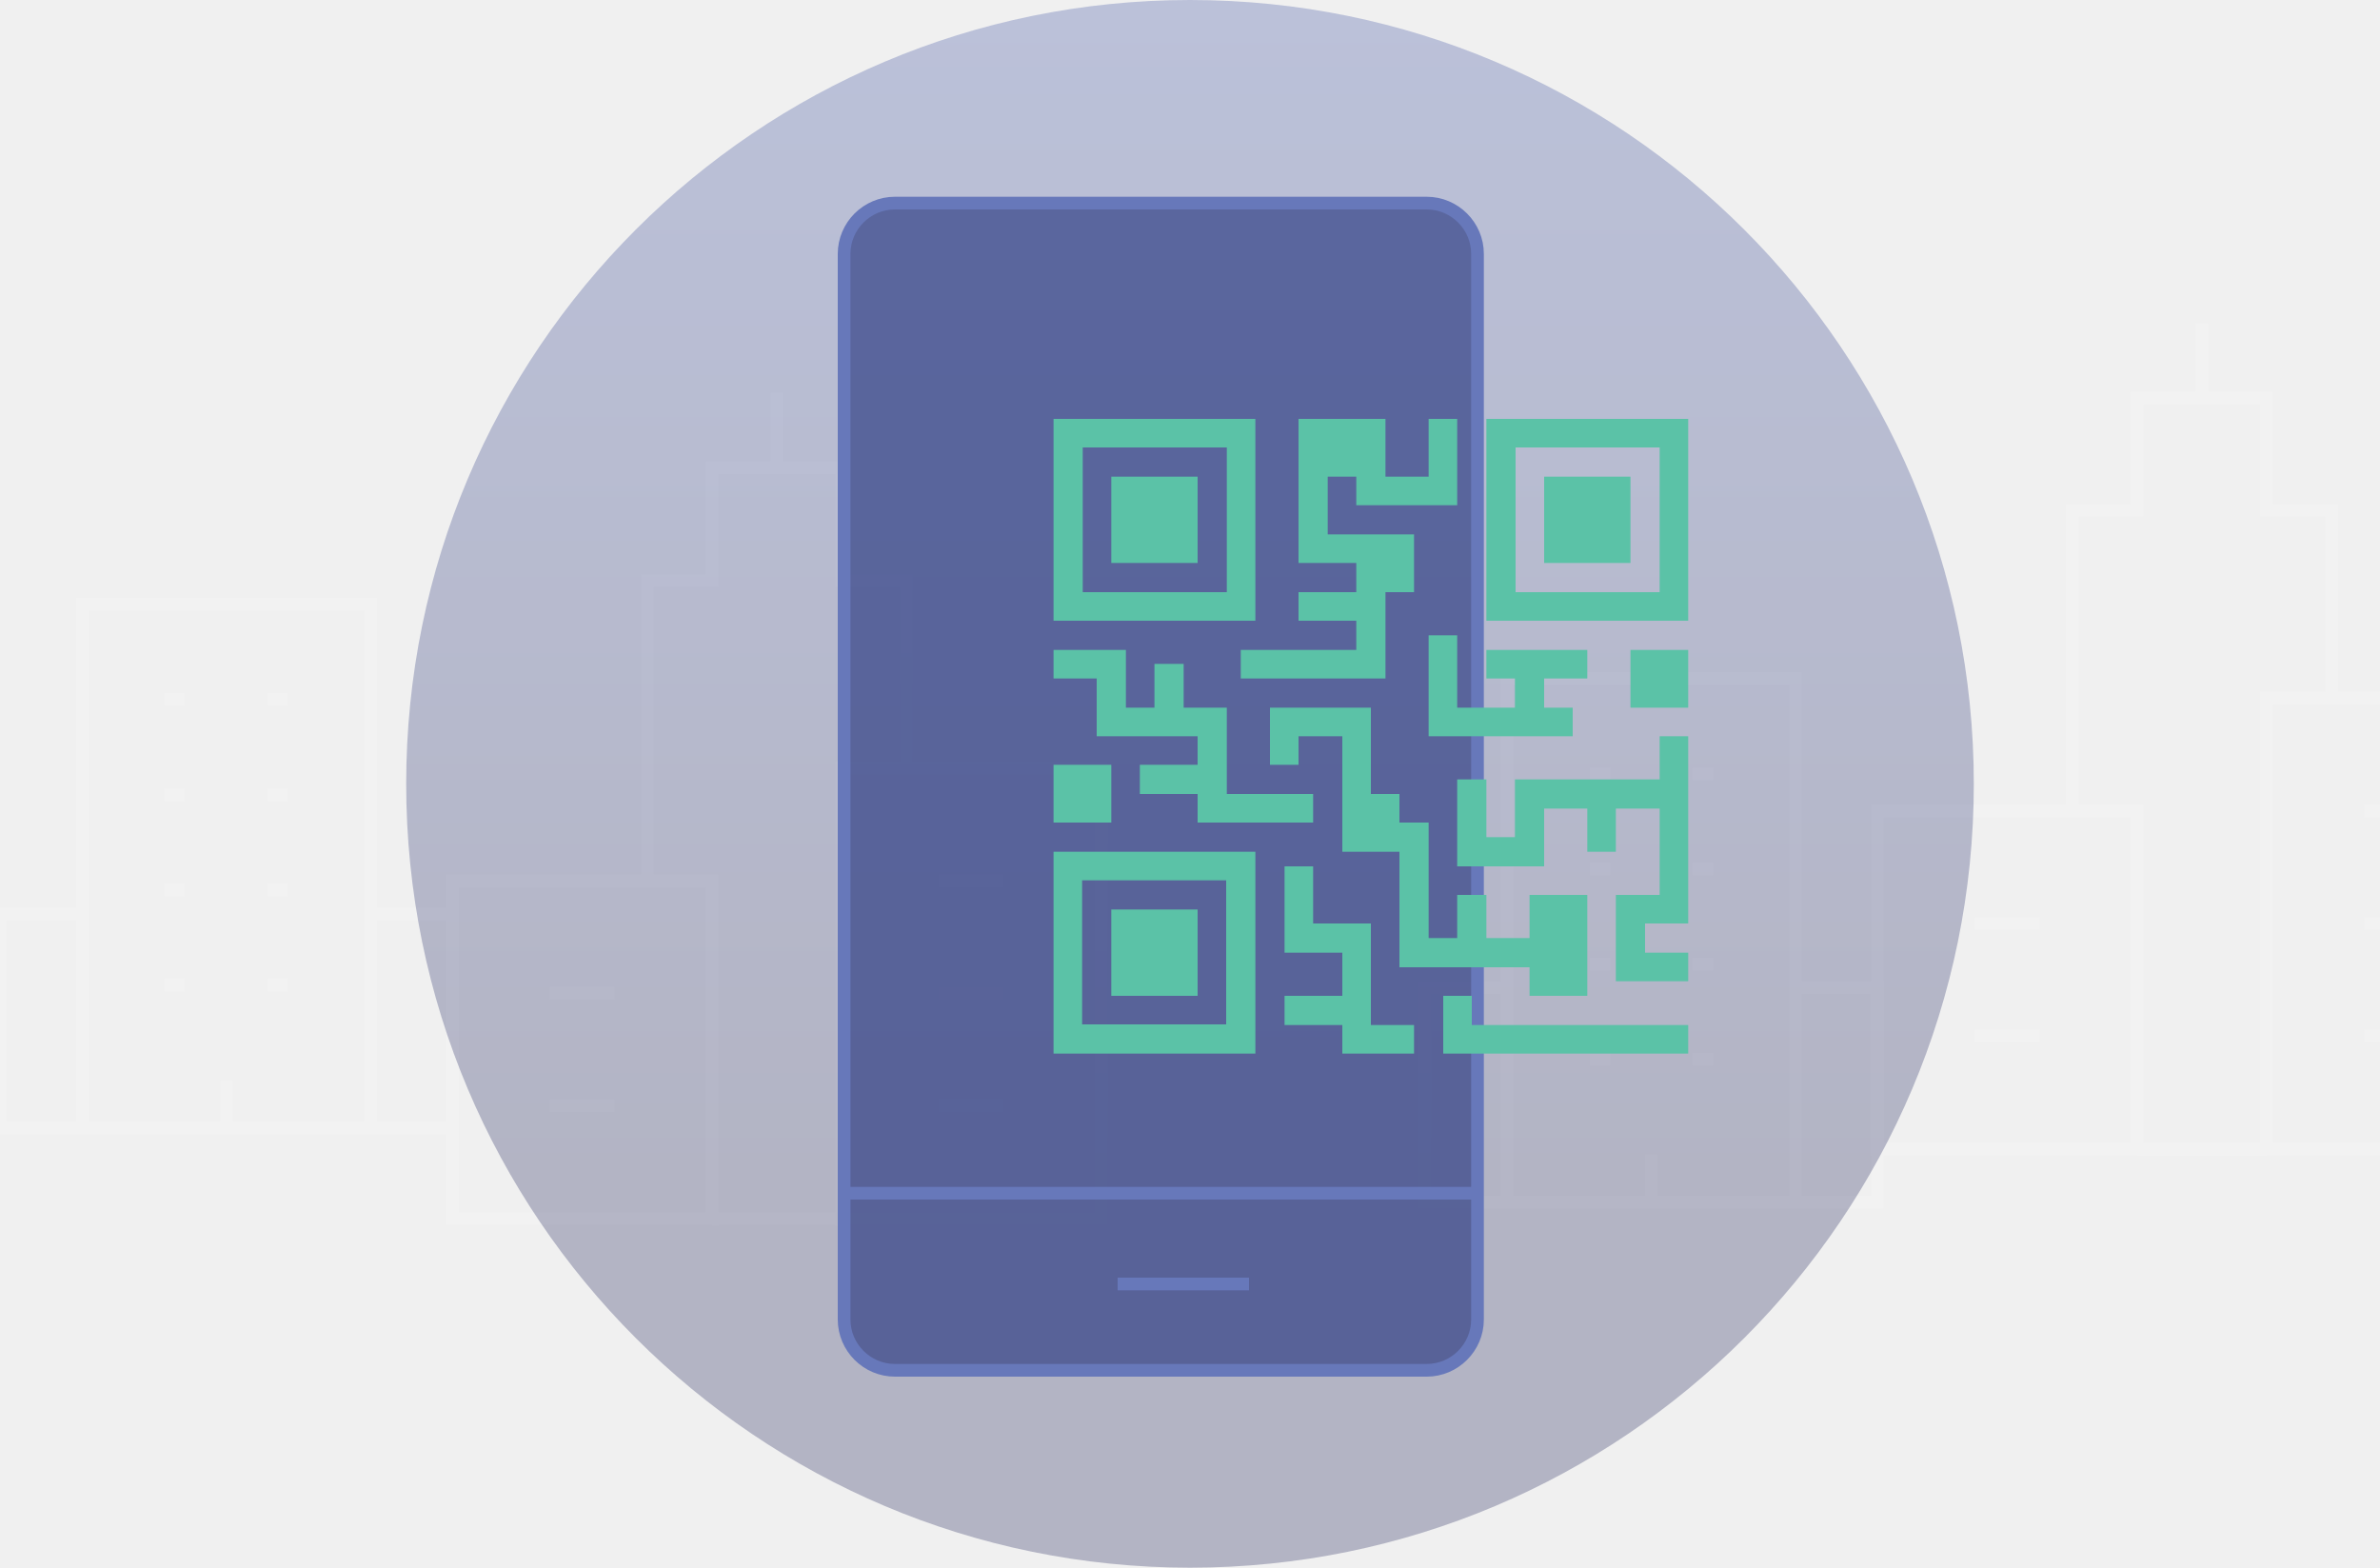
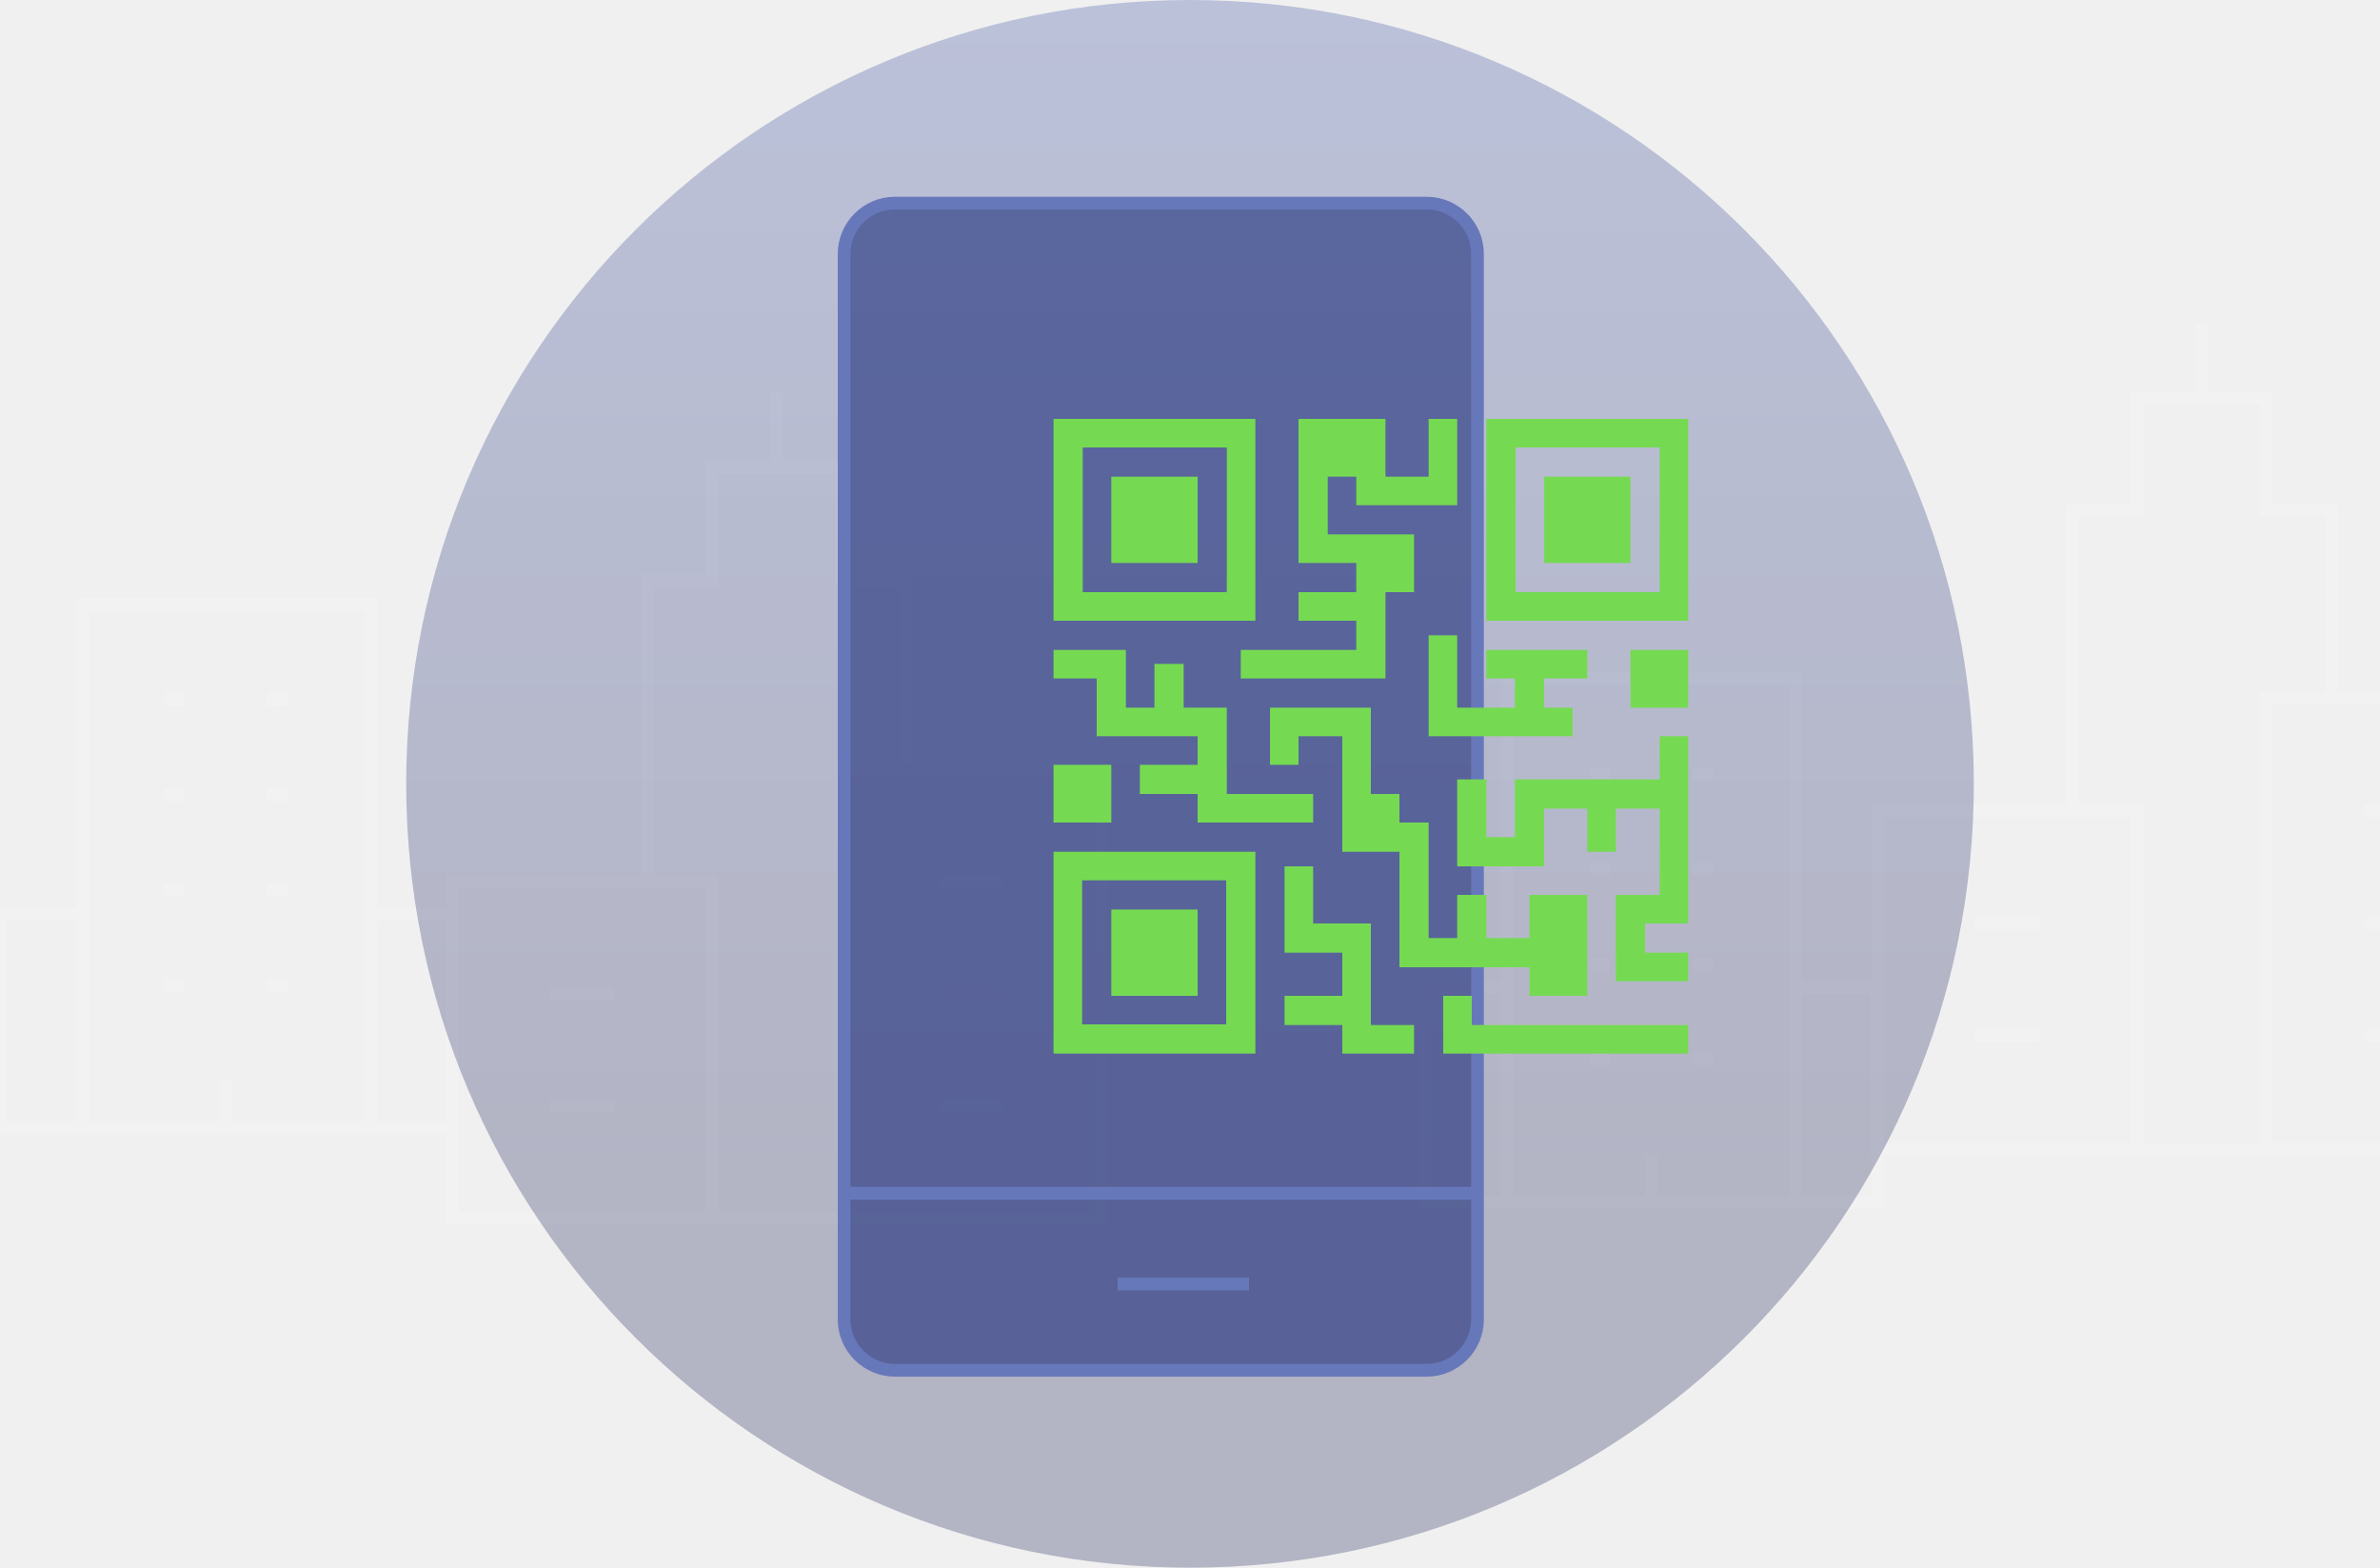
<svg xmlns="http://www.w3.org/2000/svg" version="1.1" id="Layer_1" x="0px" y="0px" viewBox="0 0 375 247" style="enable-background:new 0 0 375 247;" xml:space="preserve">
  <style type="text/css">
	.st0{opacity:0.15;}
	.st1{fill:none;stroke:#FFFFFF;stroke-width:2;}
	.st2{opacity:0.3;fill:url(#SVGID_1_);enable-background:new    ;}
	.st3{fill:#293881;fill-opacity:0.655;stroke:#6778BA;stroke-width:2;}
	.st4{fill:none;stroke:#6778BA;stroke-width:2;stroke-linecap:square;}
- 	.st5{fill:#5BC2A7;}
+ 	.st5{fill:#75da52;}
</style>
  <g transform="translate(0, 54)" class="st0">
    <g>
      <polyline id="Shape" class="st1" points="13,123.7 0,123.7 0,90 13,90   " />
      <polyline id="Shape_1_" class="st1" points="58.3,123.7 71.3,123.7 71.3,90 58.3,90   " />
      <rect id="Rectangle-path" x="13" y="41.2" class="st1" width="45.4" height="82.5" />
      <path id="Shape_2_" class="st1" d="M25.9,56.2h3.2" />
      <path id="Shape_3_" class="st1" d="M42.1,56.2h3.2" />
      <path id="Shape_4_" class="st1" d="M25.9,71.2h3.2" />
      <path id="Shape_5_" class="st1" d="M42.1,71.2h3.2" />
      <path id="Shape_6_" class="st1" d="M25.9,86.2h3.2" />
      <path id="Shape_7_" class="st1" d="M42.1,86.2h3.2" />
      <path id="Shape_8_" class="st1" d="M25.9,101.2h3.2" />
      <path id="Shape_9_" class="st1" d="M42.1,101.2h3.2" />
      <path id="Shape_10_" class="st1" d="M35.7,123.7v-7.5" />
    </g>
    <g>
      <polyline id="Shape_11_" class="st1" points="142.8,67 142.8,37.5 132.6,37.5 132.6,19.7 112.2,19.7 112.2,37.5 102,37.5     102,84.8   " />
      <path id="Shape_12_" class="st1" d="M112.2,138h20.4" />
      <path id="Shape_13_" class="st1" d="M122.4,7.9v11.8" />
      <rect id="Rectangle-path_1_" x="71.3" y="84.8" class="st1" width="40.9" height="53.2" />
      <rect id="Rectangle-path_2_" x="132.6" y="67" class="st1" width="40.9" height="71" />
      <path id="Shape_14_" class="st1" d="M147.9,84.8h10.2" />
      <path id="Shape_15_" class="st1" d="M147.9,102.5h10.2" />
      <path id="Shape_16_" class="st1" d="M147.9,120.2h10.2" />
      <path id="Shape_17_" class="st1" d="M86.6,102.5h10.2" />
      <path id="Shape_18_" class="st1" d="M86.6,120.2h10.2" />
    </g>
    <g>
      <polyline id="Shape_19_" class="st1" points="237.5,135.4 224.5,135.4 224.5,101.6 237.5,101.6   " />
      <polyline id="Shape_20_" class="st1" points="282.9,135.4 295.8,135.4 295.8,101.6 282.9,101.6   " />
      <rect id="Rectangle-path_3_" x="237.5" y="52.9" class="st1" width="45.4" height="82.5" />
      <path id="Shape_21_" class="st1" d="M250.5,67.9h3.2" />
      <path id="Shape_22_" class="st1" d="M266.7,67.9h3.2" />
      <path id="Shape_23_" class="st1" d="M250.5,82.9h3.2" />
      <path id="Shape_24_" class="st1" d="M266.7,82.9h3.2" />
      <path id="Shape_25_" class="st1" d="M250.5,97.9h3.2" />
      <path id="Shape_26_" class="st1" d="M266.7,97.9h3.2" />
      <path id="Shape_27_" class="st1" d="M250.5,112.9h3.2" />
      <path id="Shape_28_" class="st1" d="M266.7,112.9h3.2" />
      <path id="Shape_29_" class="st1" d="M260.2,135.4v-7.5" />
    </g>
    <g>
      <polyline id="Shape_30_" class="st1" points="367.4,56 367.4,26.4 357.1,26.4 357.1,8.7 336.7,8.7 336.7,26.4 326.5,26.4     326.5,73.8   " />
      <path id="Shape_31_" class="st1" d="M336.7,127.1h20.4" />
      <path id="Shape_32_" class="st1" d="M346.9-3.1V8.7" />
      <rect id="Rectangle-path_4_" x="295.8" y="73.8" class="st1" width="40.9" height="53.2" />
      <rect id="Rectangle-path_5_" x="357.1" y="56" class="st1" width="40.9" height="71" />
      <path id="Shape_33_" class="st1" d="M372.5,73.8h10.2" />
      <path id="Shape_34_" class="st1" d="M372.5,91.5h10.2" />
      <path id="Shape_35_" class="st1" d="M372.5,109.2h10.2" />
      <path id="Shape_36_" class="st1" d="M311.2,91.5h10.2" />
      <path id="Shape_37_" class="st1" d="M311.2,109.2h10.2" />
    </g>
  </g>
  <linearGradient id="SVGID_1_" gradientUnits="userSpaceOnUse" x1="-234.544" y1="2.202" x2="-234.544" y2="2.955" gradientTransform="matrix(247 0 0 247 58120 -544)">
    <stop offset="0" style="stop-color:#4054A5" />
    <stop offset="1" style="stop-color:#24285E" />
  </linearGradient>
  <path class="st2" d="M187.5,247c68.2,0,123.5-55.3,123.5-123.5S255.7,0,187.5,0S64,55.3,64,123.5S119.3,247,187.5,247z" />
  <g>
    <path class="st3" d="M141,32h83.8c4.4,0,8,3.6,8,8v167.9c0,4.4-3.6,8-8,8H141c-4.4,0-8-3.6-8-8V40C133,35.6,136.6,32,141,32z" />
    <path class="st4" d="M133.5,188h98.8" />
    <path class="st4" d="M177.1,202.3h18.7" />
  </g>
  <g>
    <path class="st5" d="M197.8,66H166v31.8h31.8V66L197.8,66z M193.3,93.3h-22.7V70.5h22.7V93.3L193.3,93.3z" />
    <polygon class="st5" points="231.9,156.9 227.4,156.9 227.4,166 266,166 266,161.5 231.9,161.5  " />
    <rect x="175.1" y="75.1" class="st5" width="13.6" height="13.6" />
    <path class="st5" d="M166,166h31.8v-31.8H166V166L166,166z M170.5,138.7h22.7v22.7h-22.7V138.7L170.5,138.7z" />
    <rect x="175.1" y="143.3" class="st5" width="13.6" height="13.6" />
    <path class="st5" d="M234.2,66v31.8H266V66H234.2L234.2,66z M261.5,93.3h-22.7V70.5h22.7V93.3L261.5,93.3z" />
    <rect x="243.3" y="75.1" class="st5" width="13.6" height="13.6" />
    <rect x="256.9" y="102.4" class="st5" width="9.1" height="9.1" />
    <rect x="166" y="120.5" class="st5" width="9.1" height="9.1" />
    <polygon class="st5" points="213.7,102.4 195.5,102.4 195.5,106.9 218.3,106.9 218.3,97.8 218.3,93.3 222.8,93.3 222.8,84.2    218.3,84.2 213.7,84.2 209.2,84.2 209.2,75.1 213.7,75.1 213.7,79.6 229.6,79.6 229.6,66 225.1,66 225.1,75.1 218.3,75.1 218.3,66    216,66 206.9,66 204.6,66 204.6,88.7 213.7,88.7 213.7,93.3 204.6,93.3 204.6,97.8 213.7,97.8  " />
    <polygon class="st5" points="172.8,116 181.9,116 186.5,116 188.7,116 188.7,120.5 179.6,120.5 179.6,125.1 188.7,125.1    188.7,129.6 206.9,129.6 206.9,125.1 193.3,125.1 193.3,120.5 193.3,111.5 186.5,111.5 186.5,104.6 181.9,104.6 181.9,111.5    177.4,111.5 177.4,102.4 166,102.4 166,106.9 172.8,106.9  " />
    <polygon class="st5" points="216,156.9 216,145.5 206.9,145.5 206.9,136.5 202.4,136.5 202.4,150.1 211.5,150.1 211.5,156.9    202.4,156.9 202.4,161.5 211.5,161.5 211.5,166 222.8,166 222.8,161.5 216,161.5  " />
    <polygon class="st5" points="238.7,111.5 229.6,111.5 229.6,100.1 225.1,100.1 225.1,116 247.8,116 247.8,111.5 243.3,111.5    243.3,106.9 250.1,106.9 250.1,102.4 243.3,102.4 238.7,102.4 234.2,102.4 234.2,106.9 238.7,106.9  " />
    <polygon class="st5" points="234.2,152.4 241,152.4 241,156.9 250.1,156.9 250.1,152.4 250.1,147.8 250.1,141 241,141 241,147.8    234.2,147.8 234.2,141 229.6,141 229.6,147.8 225.1,147.8 225.1,129.6 220.5,129.6 220.5,125.1 216,125.1 216,111.5 200.1,111.5    200.1,120.5 204.6,120.5 204.6,116 211.5,116 211.5,125.1 211.5,134.2 220.5,134.2 220.5,147.8 220.5,152.4 225.1,152.4    229.6,152.4  " />
    <polygon class="st5" points="261.5,122.8 254.6,122.8 250.1,122.8 238.7,122.8 238.7,131.9 234.2,131.9 234.2,122.8 229.6,122.8    229.6,136.5 243.3,136.5 243.3,127.4 250.1,127.4 250.1,134.2 254.6,134.2 254.6,127.4 261.5,127.4 261.5,141 254.6,141    254.6,154.6 266,154.6 266,150.1 259.2,150.1 259.2,145.5 266,145.5 266,127.4 266,122.8 266,116 261.5,116  " />
  </g>
</svg>
